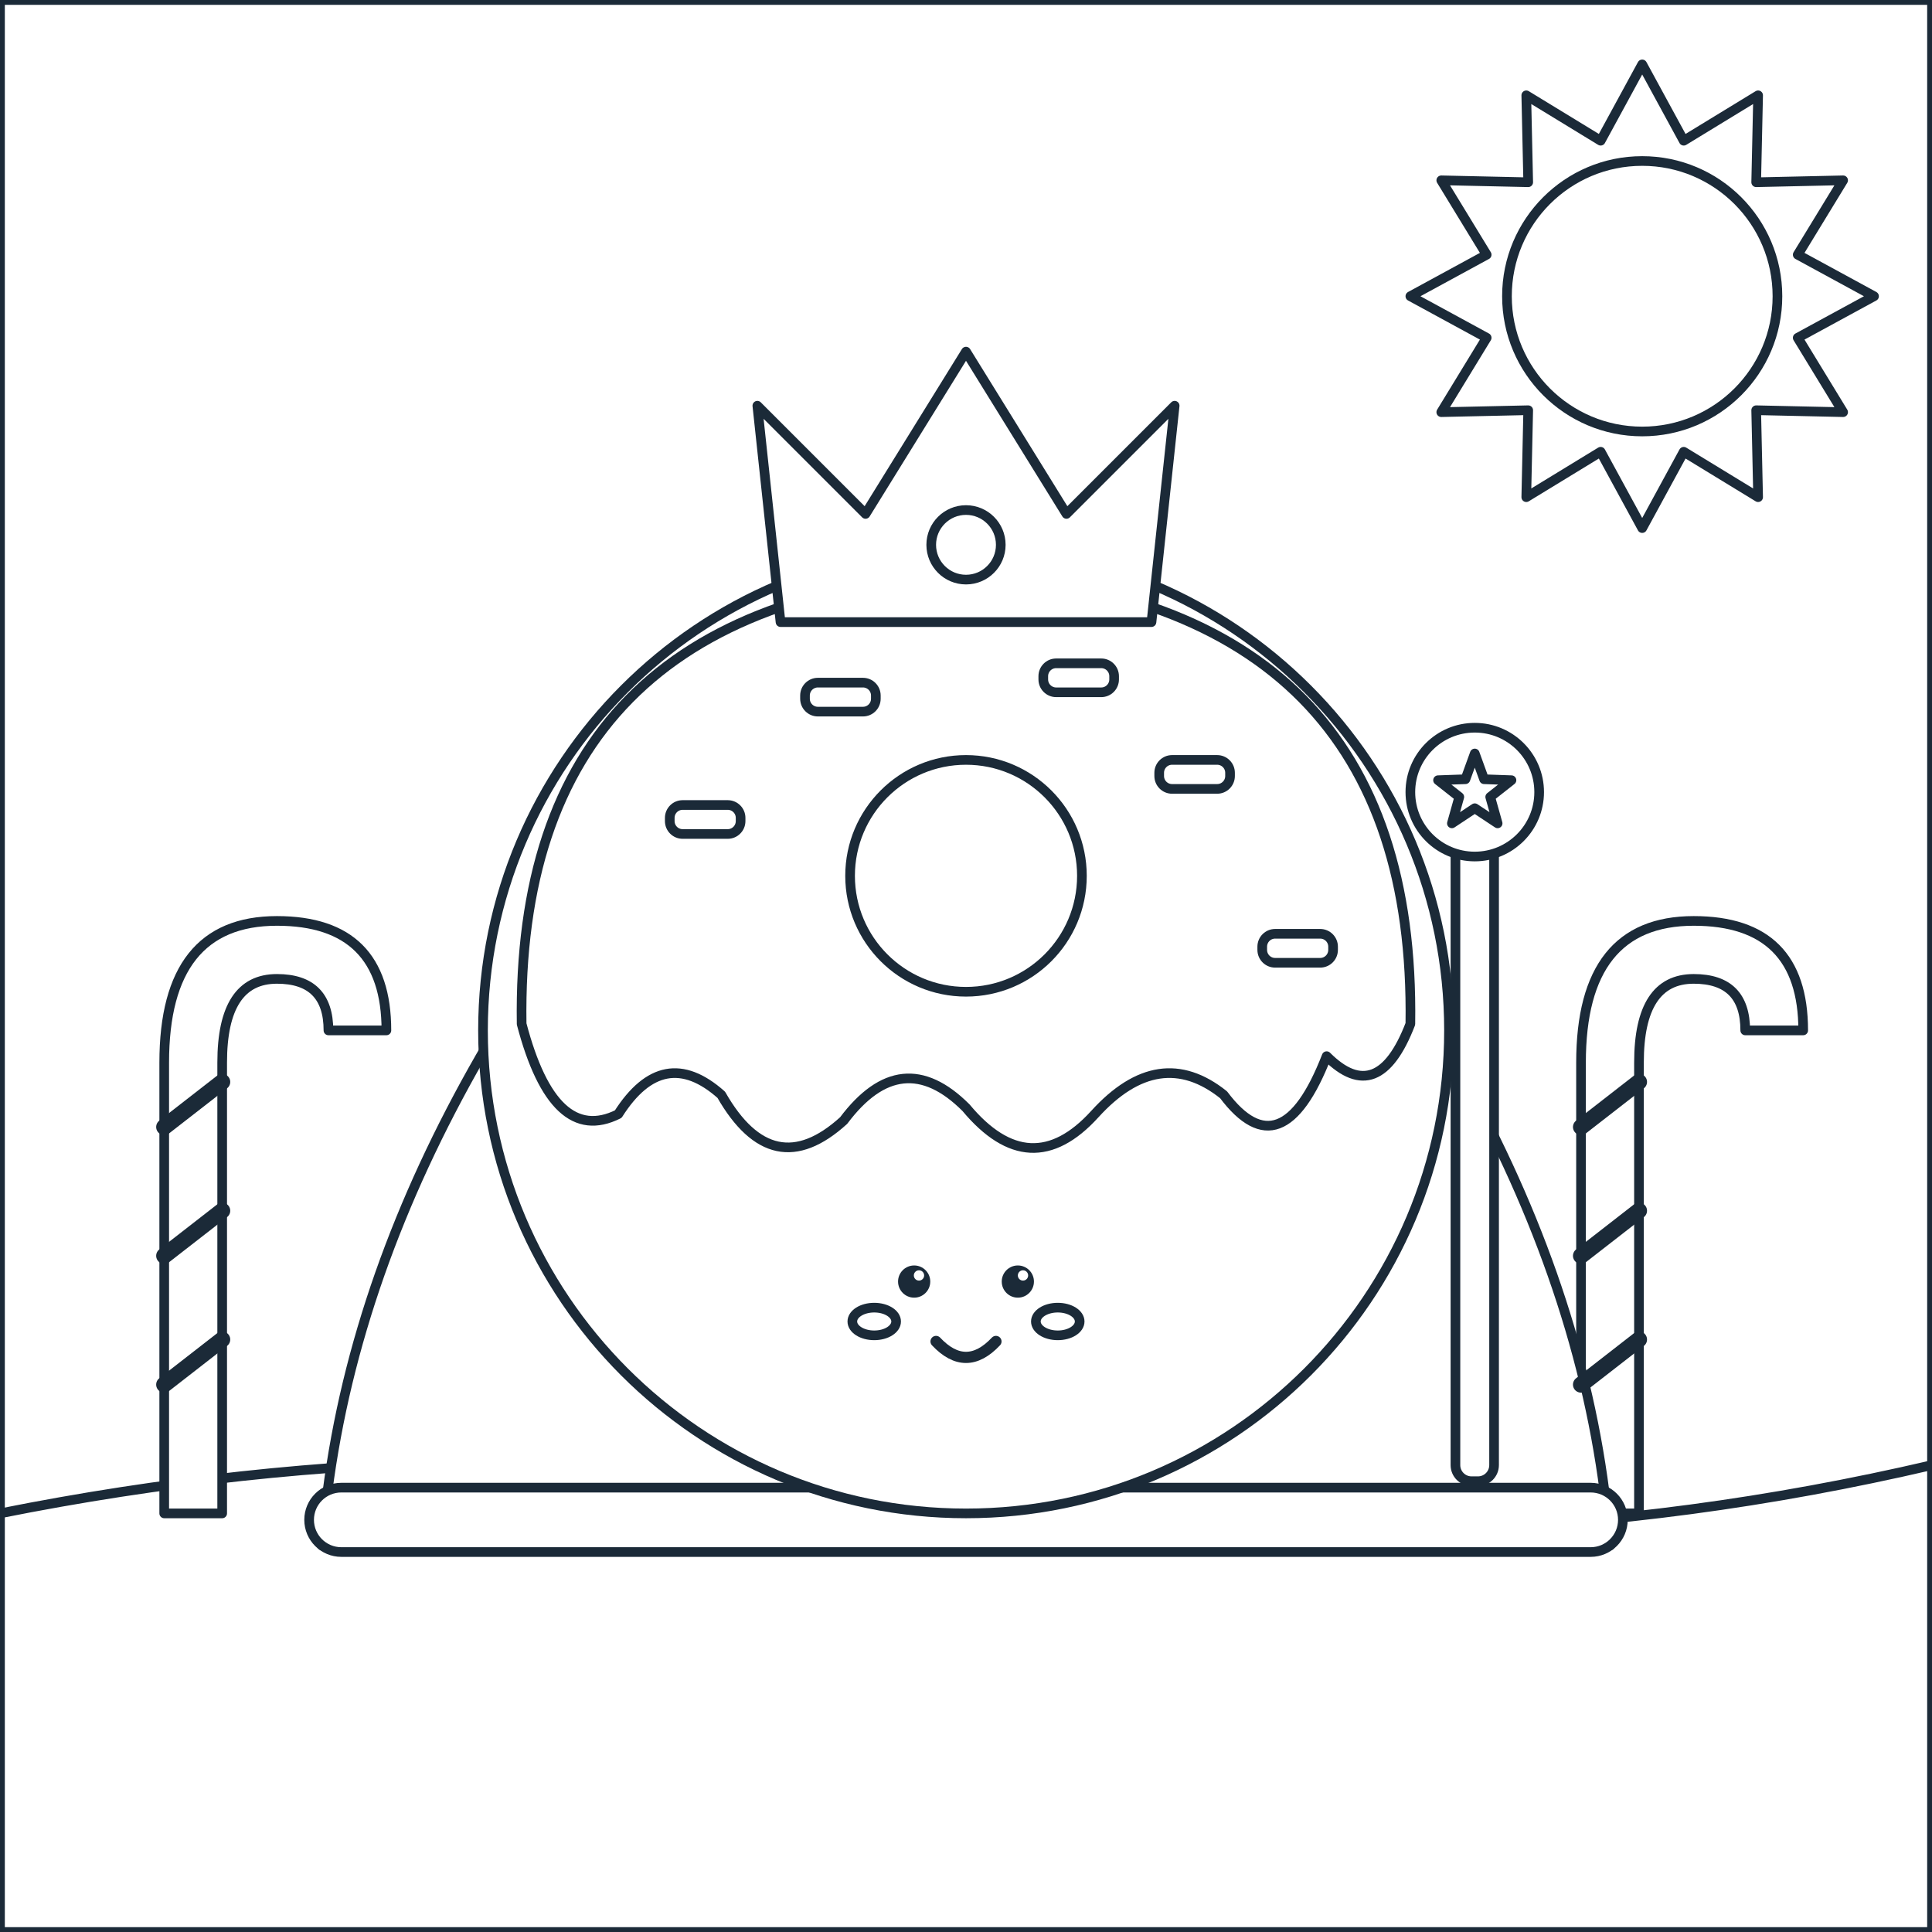
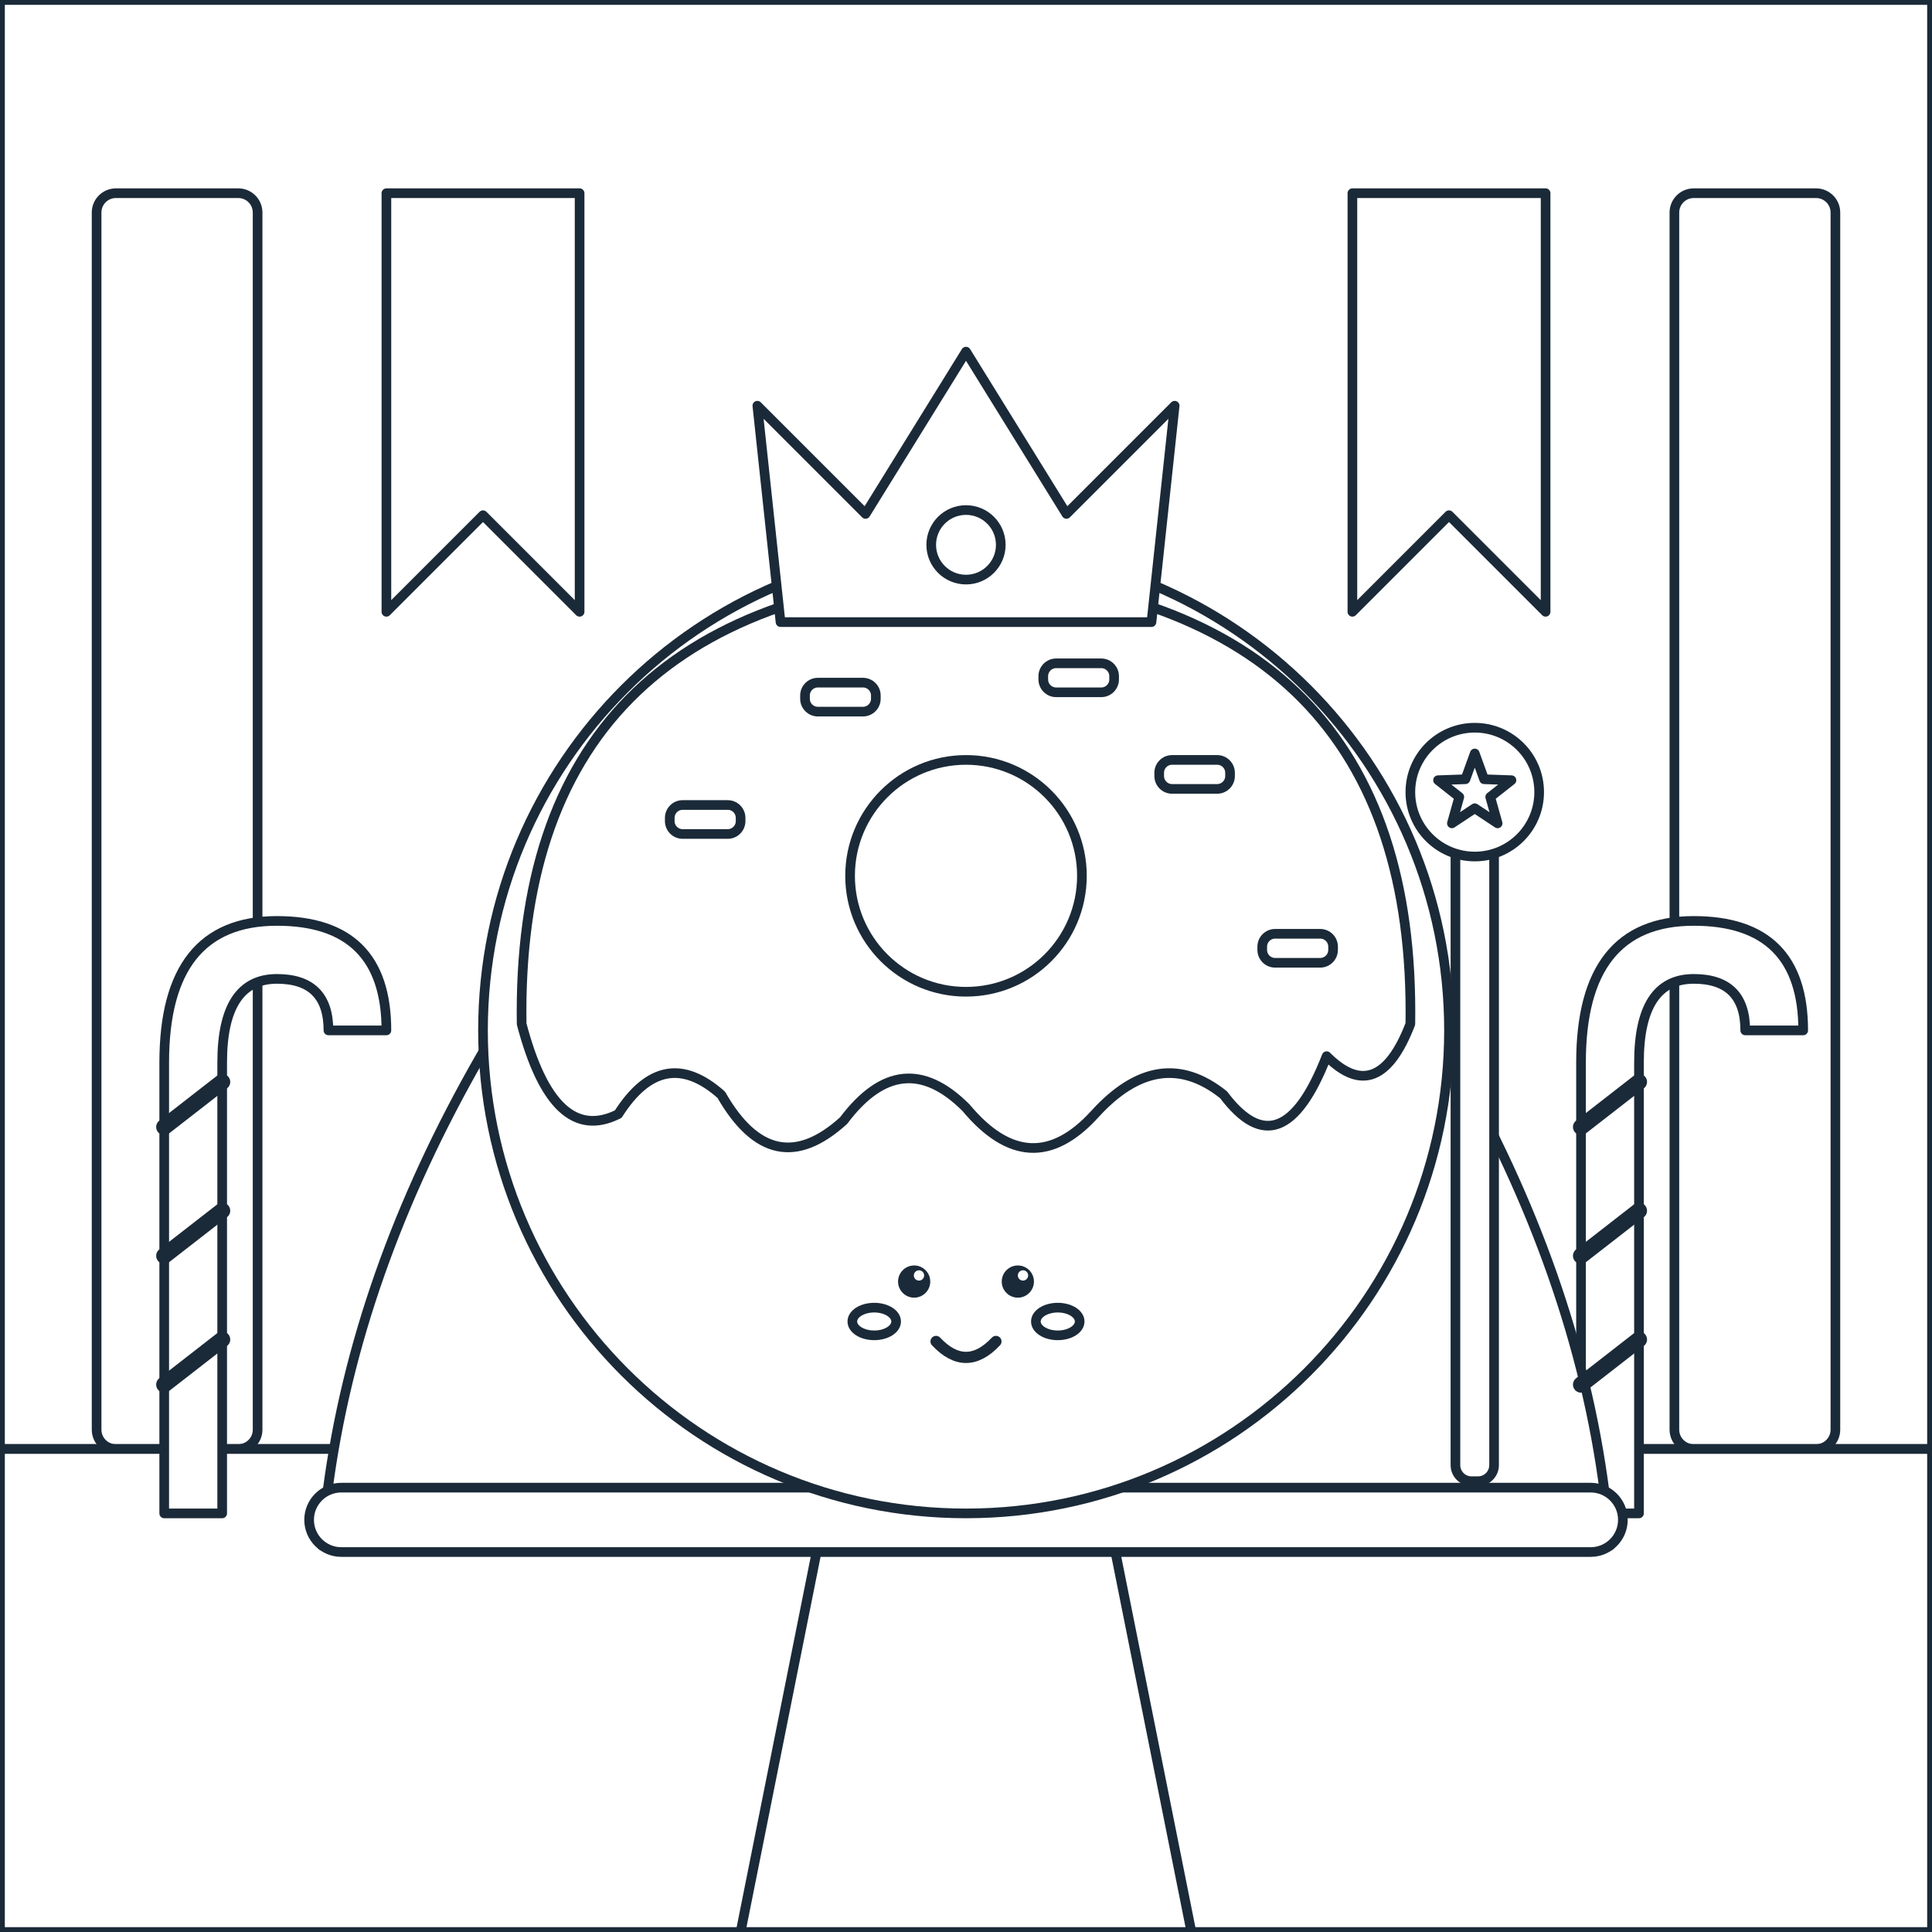
<svg xmlns="http://www.w3.org/2000/svg" viewBox="0 0 600 600" data-picture="donut--nha-vua">
  <g class="scene-back">
    <rect x="0" y="0" width="600" height="600" rx="0" id="r-nen-troi" data-region="nen-troi" class="region" fill="#FFFFFF" stroke="#1B2A38" stroke-width="3" stroke-linejoin="round" />
-     <polygon points="510,20 522.9,43.7 546,29.6 545.4,56.6 572.4,56 558.3,79.1 582,92 558.3,104.9 572.4,128 545.4,127.4 546,154.4 522.9,140.3 510,164 497.1,140.3 474,154.4 474.6,127.4 447.6,128 461.7,104.9 438,92 461.7,79.1 447.6,56 474.6,56.6 474,29.6 497.1,43.7" id="r-tia-nang" data-region="tia-nang" class="region" fill="#FFFFFF" stroke="#1B2A38" stroke-width="3" stroke-linejoin="round" />
-     <ellipse cx="510" cy="92" rx="42" ry="42" id="r-mat-troi" data-region="mat-troi" class="region" fill="#FFFFFF" stroke="#1B2A38" stroke-width="3" stroke-linejoin="round" />
-     <path d="M 0 470 Q 150 440 300 465 Q 450 490 600 455 L 600 600 L 0 600 Z" id="r-nen-dat" data-region="nen-dat" class="region" fill="#FFFFFF" stroke="#1B2A38" stroke-width="3" stroke-linejoin="round" />
+     <rect x="0" y="0" width="600" height="450" rx="0" id="r-tuong-cung" data-region="tuong-cung" class="region" fill="#FFFFFF" stroke="#1B2A38" stroke-width="3" stroke-linejoin="round" />
+     <rect x="30" y="60" width="50" height="390" rx="6" id="r-cot-cung-1" data-region="cot-cung-1" class="region" fill="#FFFFFF" stroke="#1B2A38" stroke-width="3" stroke-linejoin="round" />
+     <rect x="520" y="60" width="50" height="390" rx="6" id="r-cot-cung-2" data-region="cot-cung-2" class="region" fill="#FFFFFF" stroke="#1B2A38" stroke-width="3" stroke-linejoin="round" />
+     <polygon points="120,60 180,60 180,190 150,160 120,190" id="r-co-cung-1" data-region="co-cung-1" class="region" fill="#FFFFFF" stroke="#1B2A38" stroke-width="3" stroke-linejoin="round" />
+     <polygon points="420,60 480,60 480,190 450,160 420,190" id="r-co-cung-2" data-region="co-cung-2" class="region" fill="#FFFFFF" stroke="#1B2A38" stroke-width="3" stroke-linejoin="round" />
+     <rect x="0" y="450" width="600" height="150" rx="0" id="r-san-nha" data-region="san-nha" class="region" fill="#FFFFFF" stroke="#1B2A38" stroke-width="3" stroke-linejoin="round" />
+     <polygon points="230,600 370,600 340,450 260,450" id="r-tham-cung" data-region="tham-cung" class="region" fill="#FFFFFF" stroke="#1B2A38" stroke-width="3" stroke-linejoin="round" />
    <path d="M 51 470 L 51 330 Q 51 286 86 286 Q 120 286 120 320 L 102 320 Q 102 304 86 304 Q 69 304 69 330 L 69 470 Z" id="r-keo-gay-trai" data-region="keo-gay-trai" class="region" fill="#FFFFFF" stroke="#1B2A38" stroke-width="3" stroke-linejoin="round" />
    <path d="M 491 470 L 491 330 Q 491 286 526 286 Q 560 286 560 320 L 542 320 Q 542 304 526 304 Q 509 304 509 330 L 509 470 Z" id="r-keo-gay-phai" data-region="keo-gay-phai" class="region" fill="#FFFFFF" stroke="#1B2A38" stroke-width="3" stroke-linejoin="round" />
  </g>
  <g id="subject" class="subject anim-float">
    <path d="M 240 210 L 360 210 Q 490 345 500 480 L 100 480 Q 110 345 240 210 Z" id="r-ao-choang-hoang-gia" data-region="ao-choang-hoang-gia" class="region" fill="#FFFFFF" stroke="#1B2A38" stroke-width="3" stroke-linejoin="round" />
    <rect x="96" y="462" width="408" height="20" rx="10" id="r-vien-ao-choang" data-region="vien-ao-choang" class="region" fill="#FFFFFF" stroke="#1B2A38" stroke-width="3" stroke-linejoin="round" />
    <ellipse cx="300" cy="320" rx="150" ry="150" id="r-banh-donut" data-region="banh-donut" class="region" fill="#FFFFFF" stroke="#1B2A38" stroke-width="3" stroke-linejoin="round" />
    <path d="M 162 318 Q 160 186 300 178 Q 440 186 438 318 Q 428 344 412 328 Q 398 364 380 340 Q 360 324 340 346 Q 320 368 300 344 Q 280 324 262 348 Q 240 368 224 340 Q 206 324 192 346 Q 172 356 162 318 Z" id="r-kem-phu" data-region="kem-phu" class="region" fill="#FFFFFF" stroke="#1B2A38" stroke-width="3" stroke-linejoin="round" />
    <ellipse cx="300" cy="272" rx="36" ry="36" id="r-lo-donut" data-region="lo-donut" class="region" fill="#FFFFFF" stroke="#1B2A38" stroke-width="3" stroke-linejoin="round" />
    <rect x="208" y="250" width="22" height="9" rx="4" id="r-cot-1" data-region="cot-1" class="region" fill="#FFFFFF" stroke="#1B2A38" stroke-width="3" stroke-linejoin="round" />
    <rect x="360" y="236" width="22" height="9" rx="4" id="r-cot-2" data-region="cot-2" class="region" fill="#FFFFFF" stroke="#1B2A38" stroke-width="3" stroke-linejoin="round" />
    <rect x="250" y="212" width="22" height="9" rx="4" id="r-cot-3" data-region="cot-3" class="region" fill="#FFFFFF" stroke="#1B2A38" stroke-width="3" stroke-linejoin="round" />
    <rect x="392" y="290" width="22" height="9" rx="4" id="r-cot-4" data-region="cot-4" class="region" fill="#FFFFFF" stroke="#1B2A38" stroke-width="3" stroke-linejoin="round" />
    <rect x="324" y="206" width="22" height="9" rx="4" id="r-cot-5" data-region="cot-5" class="region" fill="#FFFFFF" stroke="#1B2A38" stroke-width="3" stroke-linejoin="round" />
    <g class="deco" pointer-events="none">
      <circle cx="283.9" cy="398" r="5" fill="#1B2A38" />
    </g>
    <g class="deco" pointer-events="none">
      <circle cx="316.1" cy="398" r="5" fill="#1B2A38" />
    </g>
    <g class="deco" pointer-events="none">
      <circle cx="285.4" cy="396.1" r="1.6" fill="#FFFFFF" />
    </g>
    <g class="deco" pointer-events="none">
      <circle cx="317.7" cy="396.1" r="1.6" fill="#FFFFFF" />
    </g>
    <ellipse cx="271.5" cy="410.4" rx="6.8" ry="4.3" id="r-ma-trai" data-region="ma-trai" class="region" fill="#FFFFFF" stroke="#1B2A38" stroke-width="3" stroke-linejoin="round" />
    <ellipse cx="328.5" cy="410.4" rx="6.8" ry="4.3" id="r-ma-phai" data-region="ma-phai" class="region" fill="#FFFFFF" stroke="#1B2A38" stroke-width="3" stroke-linejoin="round" />
    <g class="deco" pointer-events="none">
      <path d="M 290.7 416.6 Q 300 426.5 309.3 416.6" fill="none" stroke="#1B2A38" stroke-width="3.48" stroke-linecap="round" stroke-linejoin="round" />
    </g>
    <polygon points="242.4,193.2 235.2,126 268.8,159.6 300,109.2 331.2,159.6 364.8,126 357.6,193.2" id="r-vuong-mien" data-region="vuong-mien" class="region" fill="#FFFFFF" stroke="#1B2A38" stroke-width="3" stroke-linejoin="round" />
    <ellipse cx="300" cy="169.2" rx="10.8" ry="10.8" id="r-vuong-mien-ngoc" data-region="vuong-mien-ngoc" class="region" fill="#FFFFFF" stroke="#1B2A38" stroke-width="3" stroke-linejoin="round" />
    <rect x="452" y="260" width="12" height="200" rx="5" id="r-gay-vua" data-region="gay-vua" class="region" fill="#FFFFFF" stroke="#1B2A38" stroke-width="3" stroke-linejoin="round" />
    <ellipse cx="458" cy="246" rx="20" ry="20" id="r-ngoc-gay-vua" data-region="ngoc-gay-vua" class="region" fill="#FFFFFF" stroke="#1B2A38" stroke-width="3" stroke-linejoin="round" />
    <polygon points="458,234 460.9,242 469.4,242.3 462.8,247.5 465.1,255.7 458,251 450.9,255.7 453.2,247.5 446.6,242.3 455.1,242" id="r-sao-gay-vua" data-region="sao-gay-vua" class="region" fill="#FFFFFF" stroke="#1B2A38" stroke-width="3" stroke-linejoin="round" />
  </g>
  <g class="scene-front">
    <g class="deco" pointer-events="none">
      <path d="M 51 350 L 69 336 M 51 390 L 69 376 M 51 430 L 69 416 M 491 350 L 509 336 M 491 390 L 509 376 M 491 430 L 509 416" fill="none" stroke="#1B2A38" stroke-width="5" stroke-linecap="round" stroke-linejoin="round" />
    </g>
  </g>
</svg>
